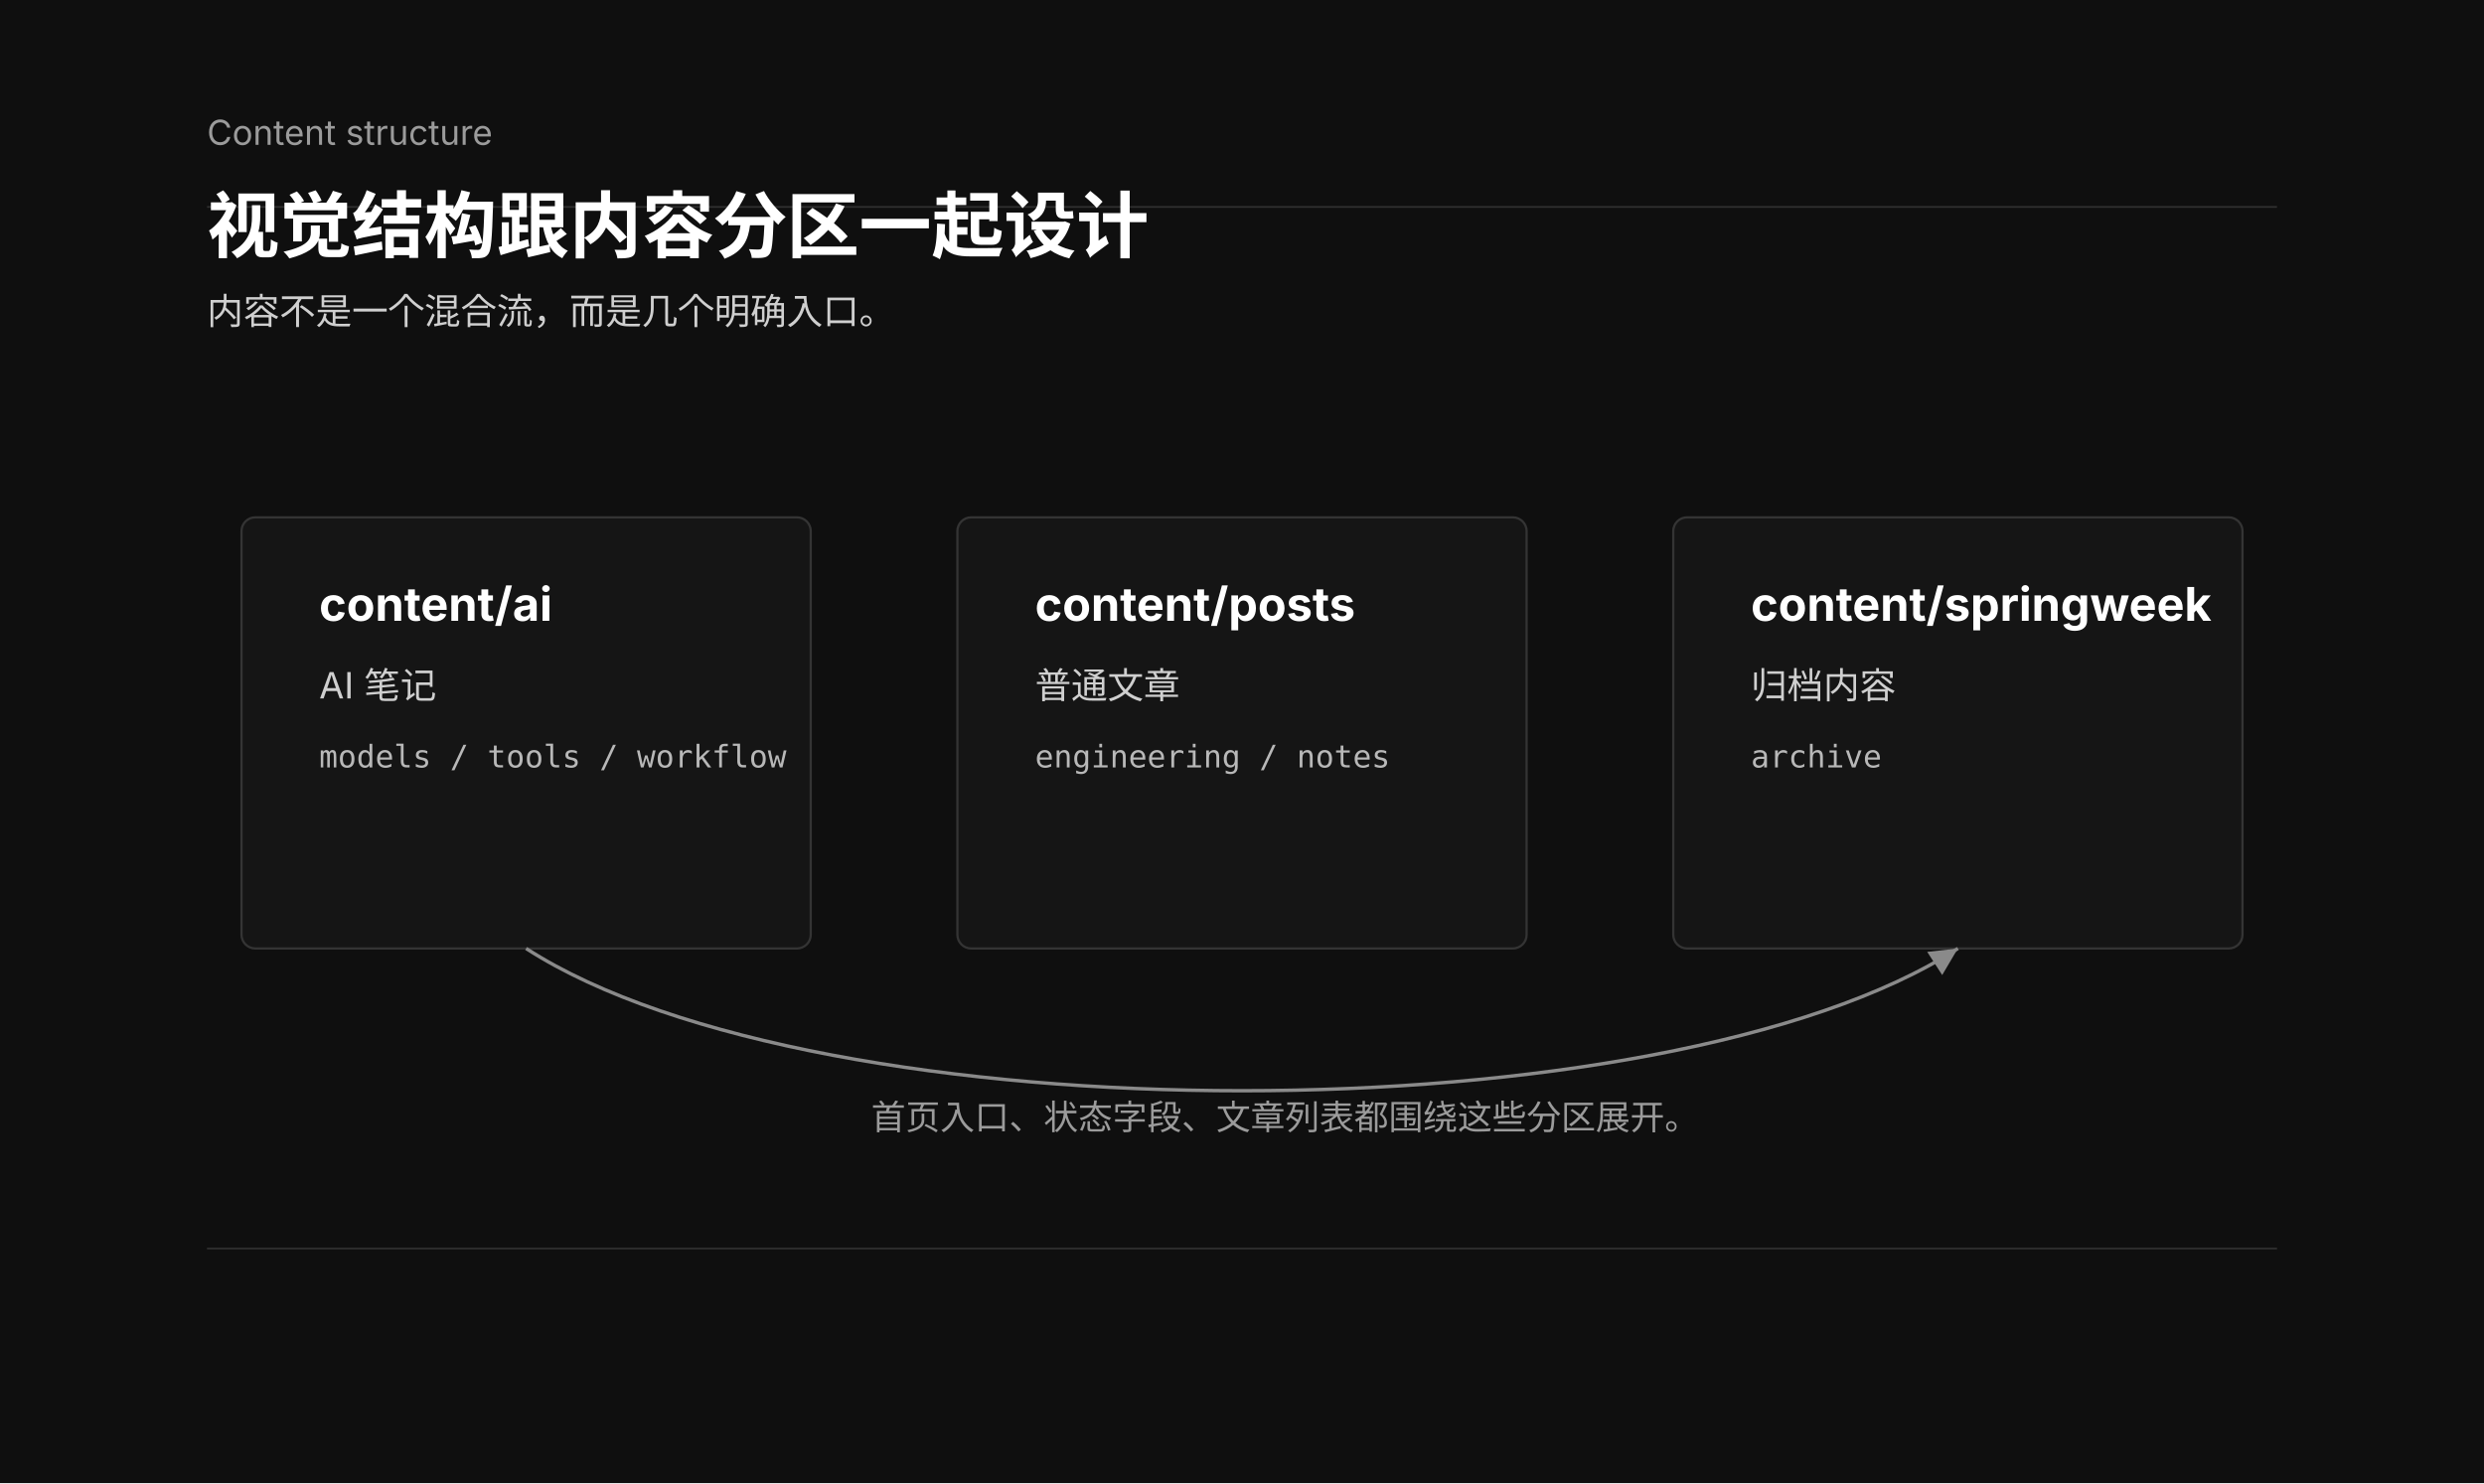
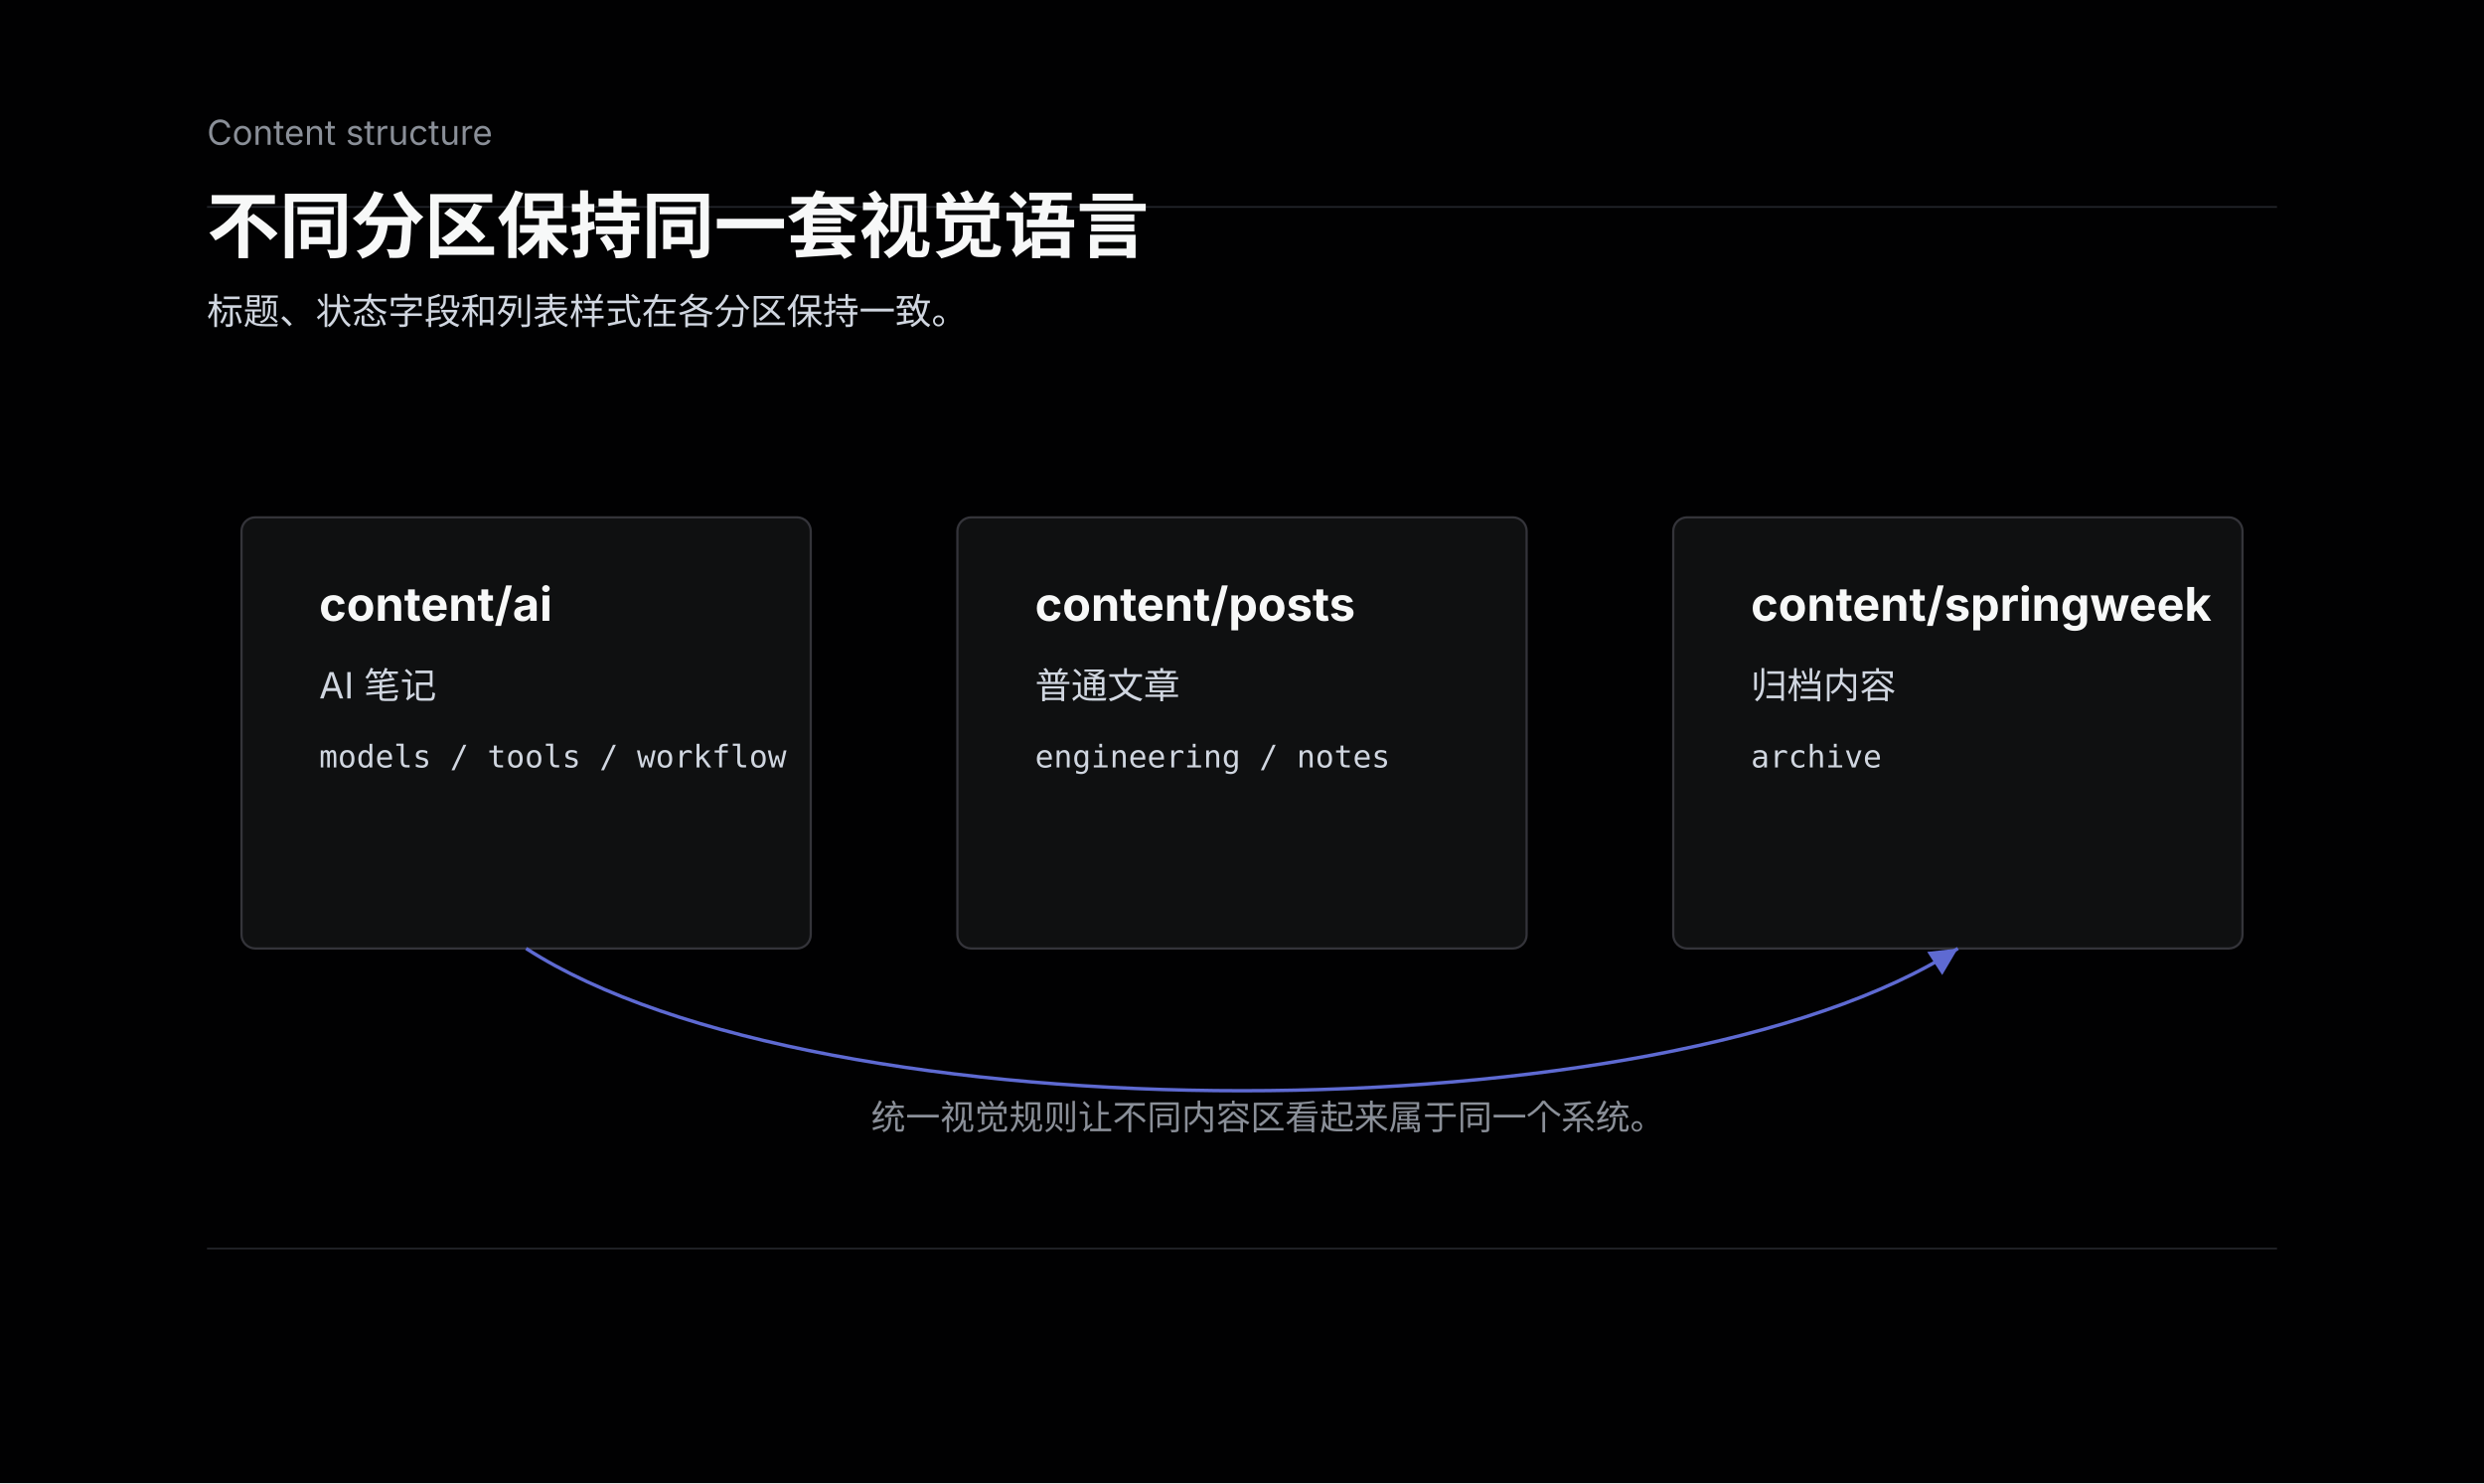
<svg xmlns="http://www.w3.org/2000/svg" width="1440" height="860" viewBox="0 0 1440 860" role="img" aria-labelledby="title desc">
  <defs>
    <marker id="arrow" markerWidth="12" markerHeight="12" refX="10" refY="6" orient="auto">
-       <path d="M2 2l8 4-8 4z" fill="#8a8a8a" />
+       <path d="M2 2l8 4-8 4z" fill="#5e6ad2" />
    </marker>
    <style>
-       .bg{fill:#0f0f0f}.panel{fill:#151515;stroke:#343434;stroke-width:1.3}.box{fill:#1a1a1a;stroke:#3a3a3a;stroke-width:1.2}.edge{fill:none;stroke:#8a8a8a;stroke-width:2;marker-end:url(#arrow)}.line{stroke:#303030;stroke-width:1}.title{fill:#fff;font:650 42px "Instrument Sans","Inter","PingFang SC",sans-serif}.h{fill:#fff;font:650 27px "Instrument Sans","Inter","PingFang SC",sans-serif}.body{fill:#cfcfcf;font:400 21px "Instrument Sans","Inter","PingFang SC",sans-serif}.muted{fill:#9b9b9b;font:400 20px "Instrument Sans","Inter","PingFang SC",sans-serif}.mono{fill:#b8b8b8;font:500 18px "JetBrains Mono","SFMono-Regular",monospace}
+       .bg{fill:#010102}.panel{fill:#0f1011;stroke:#34343a;stroke-width:1.3}.box{fill:#141516;stroke:#34343a;stroke-width:1.2}.edge{fill:none;stroke:#5e6ad2;stroke-width:2;marker-end:url(#arrow)}.line{stroke:#23252a;stroke-width:1}.title{fill:#f7f8f8;font:650 42px "Inter","SF Pro Display","PingFang SC",sans-serif}.h{fill:#f7f8f8;font:650 27px "Inter","SF Pro Display","PingFang SC",sans-serif}.body{fill:#d0d6e0;font:400 21px "Inter","SF Pro Display","PingFang SC",sans-serif}.muted{fill:#8a8f98;font:400 20px "Inter","SF Pro Display","PingFang SC",sans-serif}.mono{fill:#d0d6e0;font:500 18px "JetBrains Mono","SFMono-Regular",monospace}
    </style>
  </defs>
  <rect class="bg" width="1440" height="860" />
  <path class="line" d="M120 120h1200M120 724h1200" />
  <text class="muted" x="120" y="84">Content structure</text>
-   <text class="title" x="120" y="146">视觉结构跟内容分区一起设计</text>
-   <text class="body" x="120" y="188">内容不是一个混合流，而是几个明确入口。</text>
+   <text class="title" x="120" y="146">不同分区保持同一套视觉语言</text>
+   <text class="body" x="120" y="188">标题、状态字段和列表样式在各分区保持一致。</text>
  <rect class="panel" x="140" y="300" width="330" height="250" rx="8" />
  <text class="h" x="185" y="360">content/ai</text>
  <text class="body" x="185" y="405">AI 笔记</text>
  <text class="mono" x="185" y="445">models / tools / workflow</text>
  <rect class="panel" x="555" y="300" width="330" height="250" rx="8" />
  <text class="h" x="600" y="360">content/posts</text>
  <text class="body" x="600" y="405">普通文章</text>
  <text class="mono" x="600" y="445">engineering / notes</text>
  <rect class="panel" x="970" y="300" width="330" height="250" rx="8" />
  <text class="h" x="1015" y="360">content/springweek</text>
  <text class="body" x="1015" y="405">归档内容</text>
  <text class="mono" x="1015" y="445">archive</text>
  <path class="edge" d="M305 550c170 110 660 110 830 0" />
-   <text class="muted" x="505" y="655">首页入口、状态字段、文章列表都围绕这些分区展开。</text>
+   <text class="muted" x="505" y="655">统一视觉规则让不同内容区看起来属于同一个系统。</text>
</svg>
